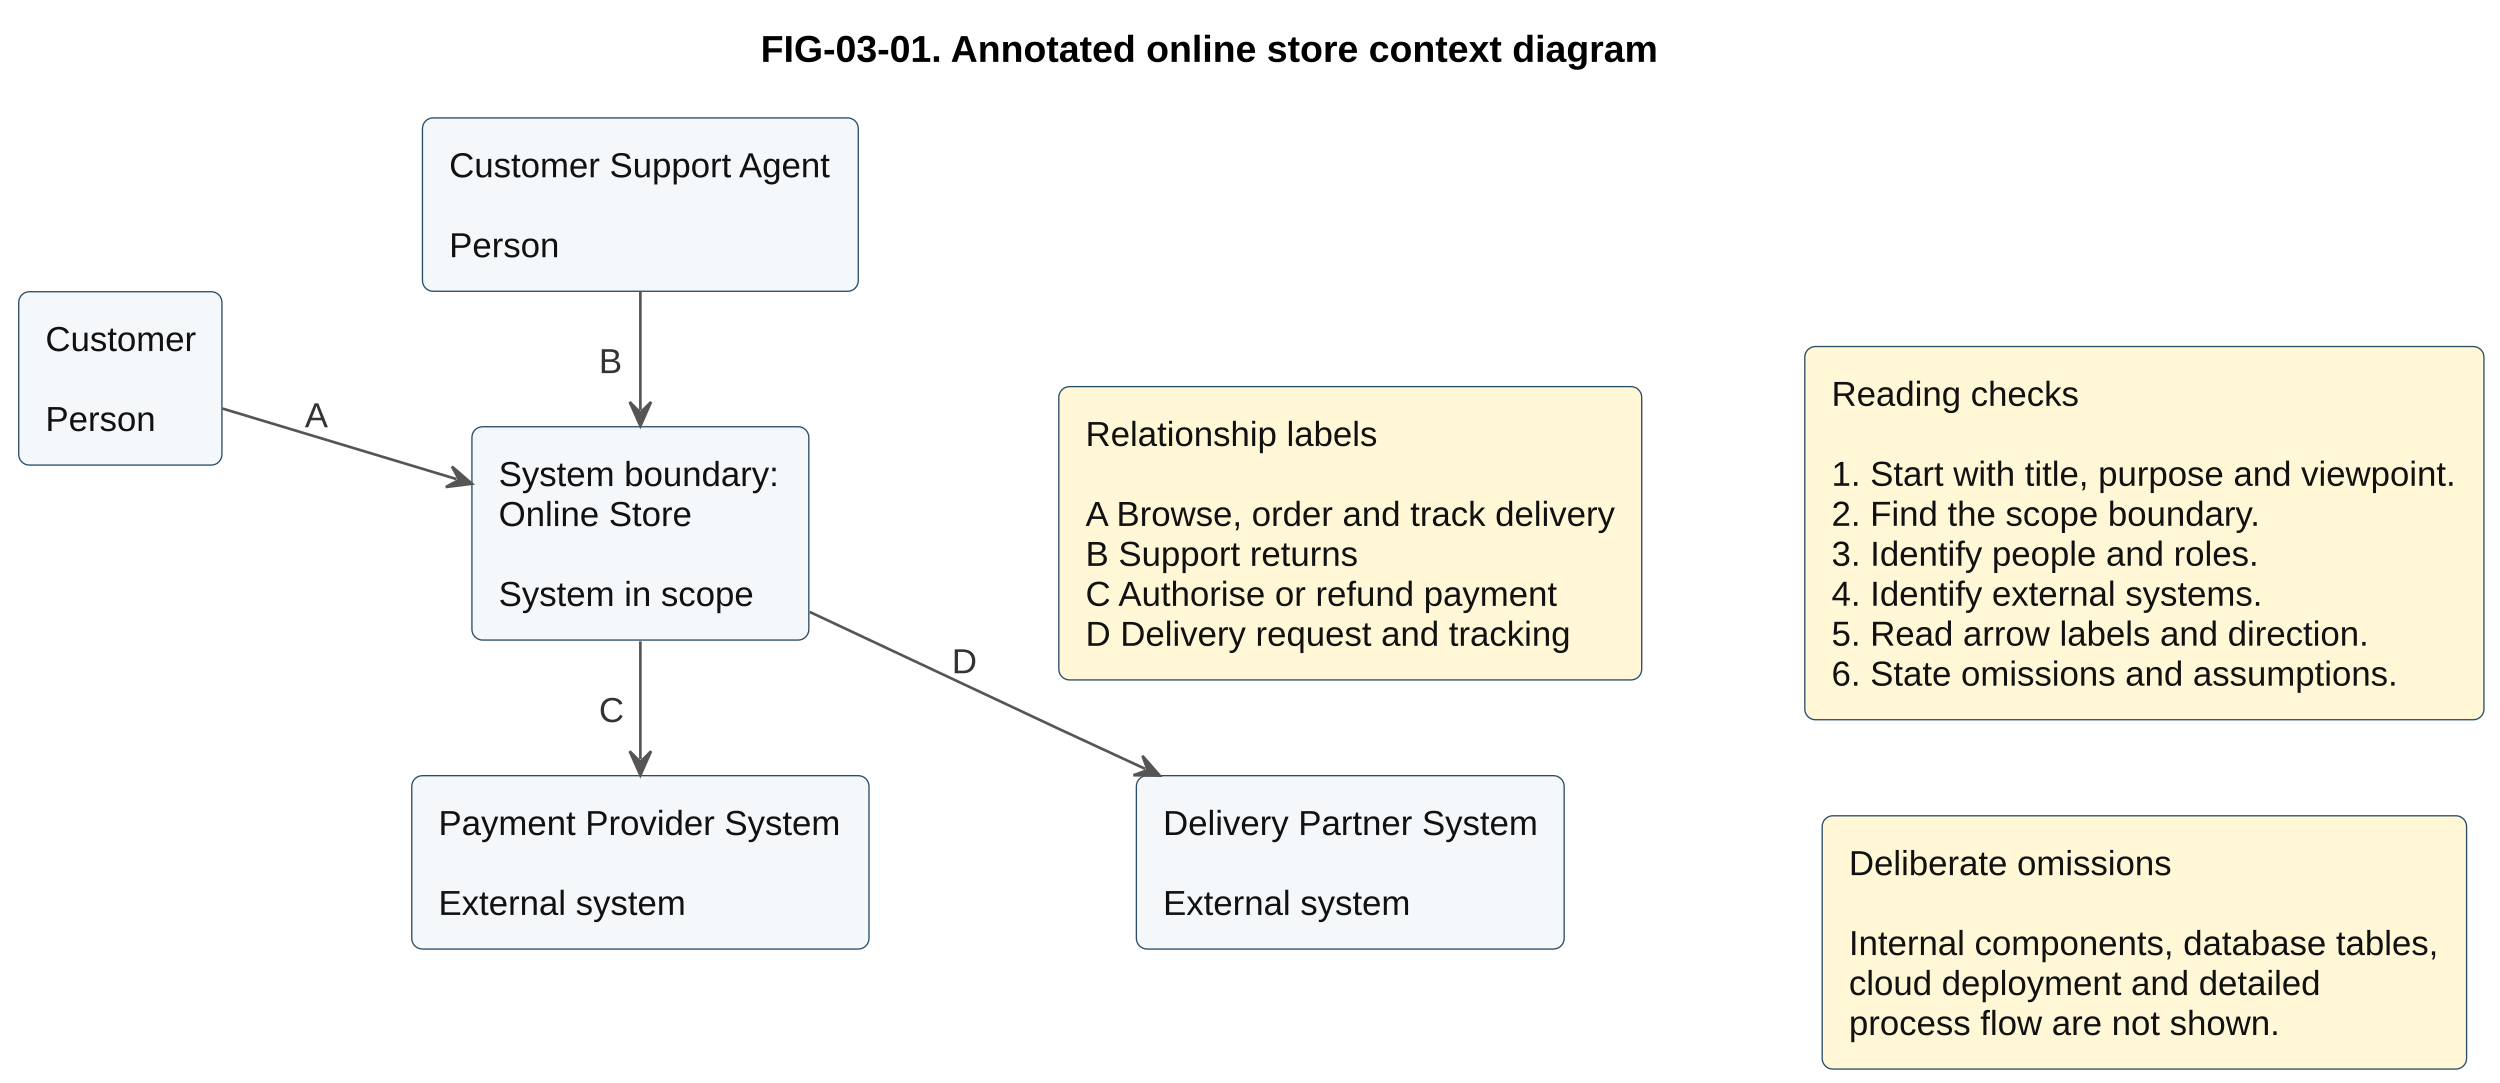
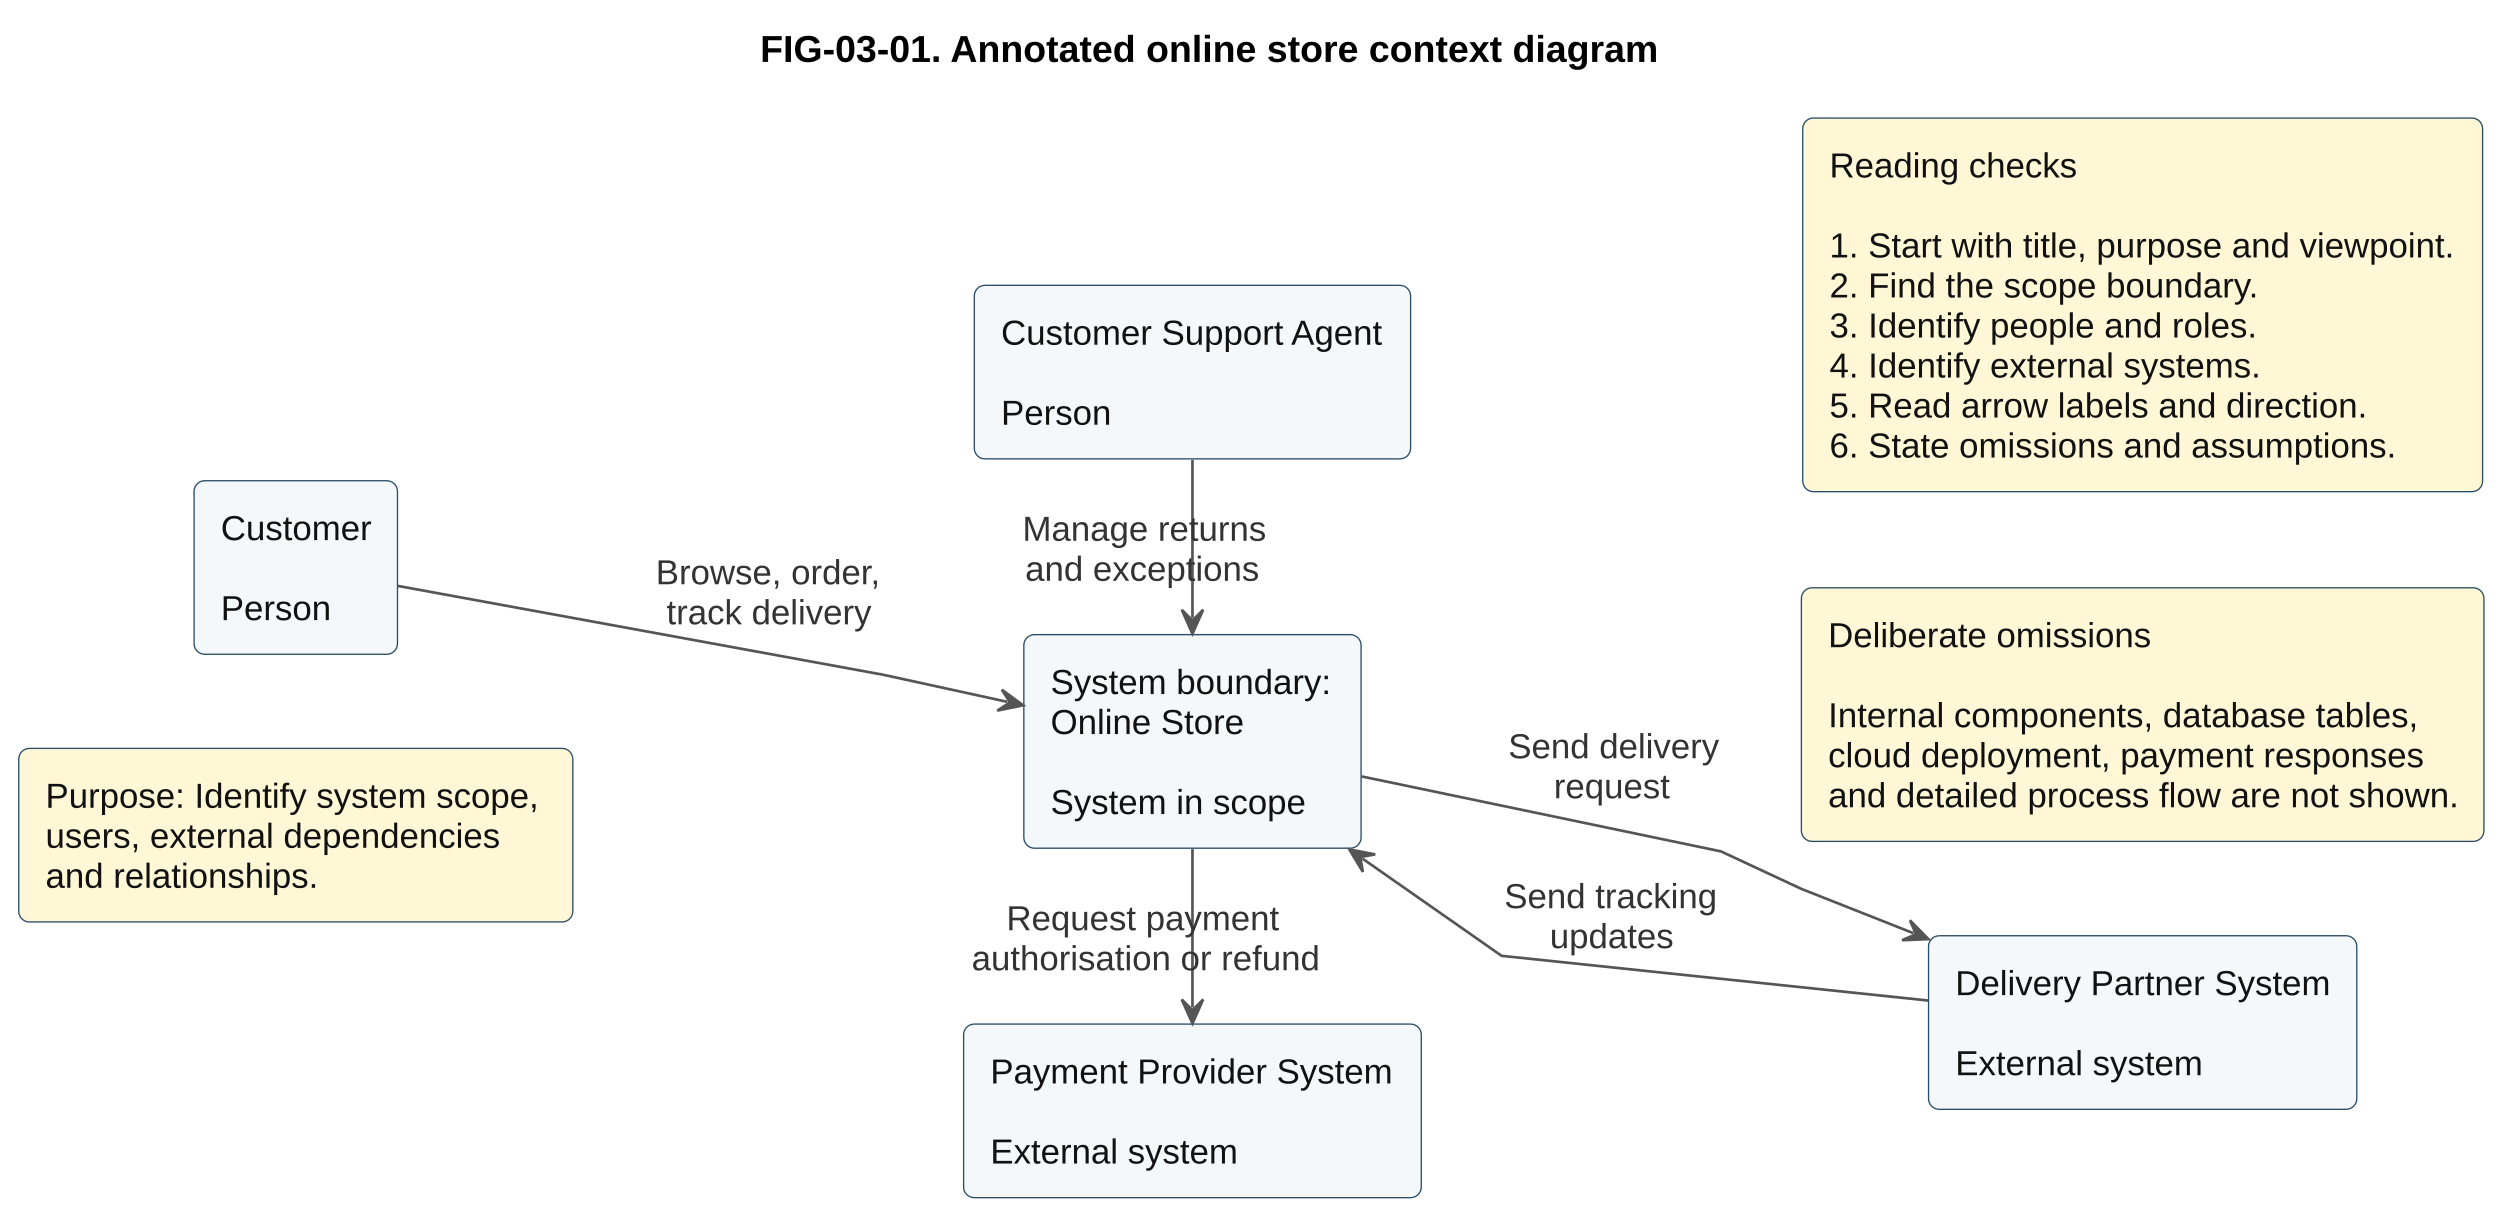
- <svg xmlns="http://www.w3.org/2000/svg" contentStyleType="text/css" height="405px" preserveAspectRatio="none" style="width:935px;height:405px;background:#FFFFFF;" version="1.1" viewBox="0 0 935 405" width="935px" zoomAndPan="magnify">
+ <svg xmlns="http://www.w3.org/2000/svg" contentStyleType="text/css" height="453px" preserveAspectRatio="none" style="width:934px;height:453px;background:#FFFFFF;" version="1.1" viewBox="0 0 934 453" width="934px" zoomAndPan="magnify">
  <defs />
  <g>
-     <text fill="#000000" font-family="Arial" font-size="14" font-weight="bold" lengthAdjust="spacing" textLength="352" x="284.5" y="23.132">FIG-03-01. Annotated online store context diagram</text>
+     <text fill="#000000" font-family="Arial" font-size="14" font-weight="bold" lengthAdjust="spacing" textLength="352" x="284" y="23.132">FIG-03-01. Annotated online store context diagram</text>
    <g id="elem_customer">
-       <rect fill="#F4F8FB" height="64.846" rx="4" ry="4" style="stroke:#2B4D66;stroke-width:0.5;" width="76" x="7" y="109.099" />
-       <text fill="#111111" font-family="Arial" font-size="13" lengthAdjust="spacing" textLength="56" x="17" y="131.292">Customer</text>
-       <text fill="#111111" font-family="Arial" font-size="13" lengthAdjust="spacing" textLength="4" x="17" y="146.241"> </text>
-       <text fill="#111111" font-family="Arial" font-size="13" lengthAdjust="spacing" textLength="41" x="17" y="161.19">Person</text>
+       <rect fill="#F4F8FB" height="64.846" rx="4" ry="4" style="stroke:#2B4D66;stroke-width:0.5;" width="76" x="72.5" y="179.599" />
+       <text fill="#111111" font-family="Arial" font-size="13" lengthAdjust="spacing" textLength="56" x="82.5" y="201.792">Customer</text>
+       <text fill="#111111" font-family="Arial" font-size="13" lengthAdjust="spacing" textLength="4" x="82.5" y="216.741"> </text>
+       <text fill="#111111" font-family="Arial" font-size="13" lengthAdjust="spacing" textLength="41" x="82.5" y="231.69">Person</text>
    </g>
    <g id="elem_support">
-       <rect fill="#F4F8FB" height="64.846" rx="4" ry="4" style="stroke:#2B4D66;stroke-width:0.5;" width="163" x="158" y="44.099" />
-       <text fill="#111111" font-family="Arial" font-size="13" lengthAdjust="spacing" textLength="143" x="168" y="66.293">Customer Support Agent</text>
-       <text fill="#111111" font-family="Arial" font-size="13" lengthAdjust="spacing" textLength="4" x="168" y="81.241"> </text>
-       <text fill="#111111" font-family="Arial" font-size="13" lengthAdjust="spacing" textLength="41" x="168" y="96.19">Person</text>
+       <rect fill="#F4F8FB" height="64.846" rx="4" ry="4" style="stroke:#2B4D66;stroke-width:0.5;" width="163" x="364" y="106.599" />
+       <text fill="#111111" font-family="Arial" font-size="13" lengthAdjust="spacing" textLength="143" x="374" y="128.792">Customer Support Agent</text>
+       <text fill="#111111" font-family="Arial" font-size="13" lengthAdjust="spacing" textLength="4" x="374" y="143.741"> </text>
+       <text fill="#111111" font-family="Arial" font-size="13" lengthAdjust="spacing" textLength="41" x="374" y="158.69">Person</text>
+     </g>
+     <g id="elem_purpose">
+       <rect fill="#FFF7D6" height="64.846" rx="4" ry="4" style="stroke:#2B4D66;stroke-width:0.5;" width="207" x="7" y="279.599" />
+       <text fill="#111111" font-family="Arial" font-size="13" lengthAdjust="spacing" textLength="187" x="17" y="301.793">Purpose: Identify system scope,</text>
+       <text fill="#111111" font-family="Arial" font-size="13" lengthAdjust="spacing" textLength="170" x="17" y="316.741">users, external dependencies</text>
+       <text fill="#111111" font-family="Arial" font-size="13" lengthAdjust="spacing" textLength="102" x="17" y="331.69">and relationships.</text>
    </g>
    <g id="elem_store">
-       <rect fill="#F4F8FB" height="79.795" rx="4" ry="4" style="stroke:#2B4D66;stroke-width:0.5;" width="126" x="176.5" y="159.599" />
-       <text fill="#111111" font-family="Arial" font-size="13" lengthAdjust="spacing" textLength="106" x="186.5" y="181.792">System boundary:</text>
-       <text fill="#111111" font-family="Arial" font-size="13" lengthAdjust="spacing" textLength="72" x="186.5" y="196.741">Online Store</text>
-       <text fill="#111111" font-family="Arial" font-size="13" lengthAdjust="spacing" textLength="4" x="186.5" y="211.69"> </text>
-       <text fill="#111111" font-family="Arial" font-size="13" lengthAdjust="spacing" textLength="98" x="186.5" y="226.639">System in scope</text>
+       <rect fill="#F4F8FB" height="79.795" rx="4" ry="4" style="stroke:#2B4D66;stroke-width:0.5;" width="126" x="382.5" y="237.099" />
+       <text fill="#111111" font-family="Arial" font-size="13" lengthAdjust="spacing" textLength="106" x="392.5" y="259.293">System boundary:</text>
+       <text fill="#111111" font-family="Arial" font-size="13" lengthAdjust="spacing" textLength="72" x="392.5" y="274.241">Online Store</text>
+       <text fill="#111111" font-family="Arial" font-size="13" lengthAdjust="spacing" textLength="4" x="392.5" y="289.19"> </text>
+       <text fill="#111111" font-family="Arial" font-size="13" lengthAdjust="spacing" textLength="98" x="392.5" y="304.139">System in scope</text>
    </g>
    <g id="elem_payment">
-       <rect fill="#F4F8FB" height="64.846" rx="4" ry="4" style="stroke:#2B4D66;stroke-width:0.5;" width="171" x="154" y="290.099" />
-       <text fill="#111111" font-family="Arial" font-size="13" lengthAdjust="spacing" textLength="151" x="164" y="312.293">Payment Provider System</text>
-       <text fill="#111111" font-family="Arial" font-size="13" lengthAdjust="spacing" textLength="4" x="164" y="327.241"> </text>
-       <text fill="#111111" font-family="Arial" font-size="13" lengthAdjust="spacing" textLength="95" x="164" y="342.19">External system</text>
+       <rect fill="#F4F8FB" height="64.846" rx="4" ry="4" style="stroke:#2B4D66;stroke-width:0.5;" width="171" x="360" y="382.599" />
+       <text fill="#111111" font-family="Arial" font-size="13" lengthAdjust="spacing" textLength="151" x="370" y="404.793">Payment Provider System</text>
+       <text fill="#111111" font-family="Arial" font-size="13" lengthAdjust="spacing" textLength="4" x="370" y="419.741"> </text>
+       <text fill="#111111" font-family="Arial" font-size="13" lengthAdjust="spacing" textLength="95" x="370" y="434.69">External system</text>
    </g>
    <g id="elem_delivery">
-       <rect fill="#F4F8FB" height="64.846" rx="4" ry="4" style="stroke:#2B4D66;stroke-width:0.5;" width="160" x="425" y="290.099" />
-       <text fill="#111111" font-family="Arial" font-size="13" lengthAdjust="spacing" textLength="140" x="435" y="312.293">Delivery Partner System</text>
-       <text fill="#111111" font-family="Arial" font-size="13" lengthAdjust="spacing" textLength="4" x="435" y="327.241"> </text>
-       <text fill="#111111" font-family="Arial" font-size="13" lengthAdjust="spacing" textLength="95" x="435" y="342.19">External system</text>
-     </g>
-     <g id="elem_relationships">
-       <rect fill="#FFF7D6" height="109.692" rx="4" ry="4" style="stroke:#2B4D66;stroke-width:0.5;" width="218" x="396" y="144.599" />
-       <text fill="#111111" font-family="Arial" font-size="13" lengthAdjust="spacing" textLength="109" x="406" y="166.792">Relationship labels</text>
-       <text fill="#111111" font-family="Arial" font-size="13" lengthAdjust="spacing" textLength="4" x="406" y="181.741"> </text>
-       <text fill="#111111" font-family="Arial" font-size="13" lengthAdjust="spacing" textLength="198" x="406" y="196.69">A Browse, order and track delivery</text>
-       <text fill="#111111" font-family="Arial" font-size="13" lengthAdjust="spacing" textLength="102" x="406" y="211.639">B Support returns</text>
-       <text fill="#111111" font-family="Arial" font-size="13" lengthAdjust="spacing" textLength="176" x="406" y="226.587">C Authorise or refund payment</text>
-       <text fill="#111111" font-family="Arial" font-size="13" lengthAdjust="spacing" textLength="180" x="406" y="241.536">D Delivery request and tracking</text>
+       <rect fill="#F4F8FB" height="64.846" rx="4" ry="4" style="stroke:#2B4D66;stroke-width:0.5;" width="160" x="720.5" y="349.599" />
+       <text fill="#111111" font-family="Arial" font-size="13" lengthAdjust="spacing" textLength="140" x="730.5" y="371.793">Delivery Partner System</text>
+       <text fill="#111111" font-family="Arial" font-size="13" lengthAdjust="spacing" textLength="4" x="730.5" y="386.741"> </text>
+       <text fill="#111111" font-family="Arial" font-size="13" lengthAdjust="spacing" textLength="95" x="730.5" y="401.69">External system</text>
    </g>
    <g id="elem_checks">
-       <rect fill="#FFF7D6" height="139.59" rx="4" ry="4" style="stroke:#2B4D66;stroke-width:0.5;" width="254" x="675" y="129.599" />
-       <text fill="#111111" font-family="Arial" font-size="13" lengthAdjust="spacing" textLength="93" x="685" y="151.792">Reading checks</text>
-       <text fill="#111111" font-family="Arial" font-size="13" lengthAdjust="spacing" textLength="4" x="685" y="166.741"> </text>
-       <text fill="#111111" font-family="Arial" font-size="13" lengthAdjust="spacing" textLength="234" x="685" y="181.69">1. Start with title, purpose and viewpoint.</text>
-       <text fill="#111111" font-family="Arial" font-size="13" lengthAdjust="spacing" textLength="162" x="685" y="196.639">2. Find the scope boundary.</text>
-       <text fill="#111111" font-family="Arial" font-size="13" lengthAdjust="spacing" textLength="159" x="685" y="211.587">3. Identify people and roles.</text>
-       <text fill="#111111" font-family="Arial" font-size="13" lengthAdjust="spacing" textLength="164" x="685" y="226.536">4. Identify external systems.</text>
-       <text fill="#111111" font-family="Arial" font-size="13" lengthAdjust="spacing" textLength="200" x="685" y="241.485">5. Read arrow labels and direction.</text>
-       <text fill="#111111" font-family="Arial" font-size="13" lengthAdjust="spacing" textLength="216" x="685" y="256.434">6. State omissions and assumptions.</text>
+       <rect fill="#FFF7D6" height="139.59" rx="4" ry="4" style="stroke:#2B4D66;stroke-width:0.5;" width="254" x="673.5" y="44.099" />
+       <text fill="#111111" font-family="Arial" font-size="13" lengthAdjust="spacing" textLength="93" x="683.5" y="66.293">Reading checks</text>
+       <text fill="#111111" font-family="Arial" font-size="13" lengthAdjust="spacing" textLength="4" x="683.5" y="81.241"> </text>
+       <text fill="#111111" font-family="Arial" font-size="13" lengthAdjust="spacing" textLength="234" x="683.5" y="96.19">1. Start with title, purpose and viewpoint.</text>
+       <text fill="#111111" font-family="Arial" font-size="13" lengthAdjust="spacing" textLength="162" x="683.5" y="111.139">2. Find the scope boundary.</text>
+       <text fill="#111111" font-family="Arial" font-size="13" lengthAdjust="spacing" textLength="159" x="683.5" y="126.087">3. Identify people and roles.</text>
+       <text fill="#111111" font-family="Arial" font-size="13" lengthAdjust="spacing" textLength="164" x="683.5" y="141.036">4. Identify external systems.</text>
+       <text fill="#111111" font-family="Arial" font-size="13" lengthAdjust="spacing" textLength="200" x="683.5" y="155.985">5. Read arrow labels and direction.</text>
+       <text fill="#111111" font-family="Arial" font-size="13" lengthAdjust="spacing" textLength="216" x="683.5" y="170.934">6. State omissions and assumptions.</text>
    </g>
    <g id="elem_omissions">
-       <rect fill="#FFF7D6" height="94.744" rx="4" ry="4" style="stroke:#2B4D66;stroke-width:0.5;" width="241" x="681.5" y="305.099" />
-       <text fill="#111111" font-family="Arial" font-size="13" lengthAdjust="spacing" textLength="121" x="691.5" y="327.293">Deliberate omissions</text>
-       <text fill="#111111" font-family="Arial" font-size="13" lengthAdjust="spacing" textLength="4" x="691.5" y="342.241"> </text>
-       <text fill="#111111" font-family="Arial" font-size="13" lengthAdjust="spacing" textLength="221" x="691.5" y="357.19">Internal components, database tables,</text>
-       <text fill="#111111" font-family="Arial" font-size="13" lengthAdjust="spacing" textLength="176" x="691.5" y="372.139">cloud deployment and detailed</text>
-       <text fill="#111111" font-family="Arial" font-size="13" lengthAdjust="spacing" textLength="161" x="691.5" y="387.087">process flow are not shown.</text>
+       <rect fill="#FFF7D6" height="94.744" rx="4" ry="4" style="stroke:#2B4D66;stroke-width:0.5;" width="255" x="673" y="219.599" />
+       <text fill="#111111" font-family="Arial" font-size="13" lengthAdjust="spacing" textLength="121" x="683" y="241.792">Deliberate omissions</text>
+       <text fill="#111111" font-family="Arial" font-size="13" lengthAdjust="spacing" textLength="4" x="683" y="256.741"> </text>
+       <text fill="#111111" font-family="Arial" font-size="13" lengthAdjust="spacing" textLength="221" x="683" y="271.69">Internal components, database tables,</text>
+       <text fill="#111111" font-family="Arial" font-size="13" lengthAdjust="spacing" textLength="224" x="683" y="286.639">cloud deployment, payment responses</text>
+       <text fill="#111111" font-family="Arial" font-size="13" lengthAdjust="spacing" textLength="235" x="683" y="301.587">and detailed process flow are not shown.</text>
    </g>
    <g id="link_customer_store">
-       <path d="M83.12,152.779 C109.56,160.749 139.965,169.907 170.755,179.187 " fill="none" id="customer-to-store-1" style="stroke:#555555;stroke-width:1.0;" />
-       <polygon fill="#555555" points="176.5,180.919,169.037,174.492,171.713,179.476,166.729,182.151,176.5,180.919" style="stroke:#555555;stroke-width:1.0;" />
-       <text fill="#333333" font-family="Arial" font-size="13" lengthAdjust="spacing" textLength="9" x="114" y="159.792">A</text>
+       <path d="M148.57,218.889 C210.9,230.299 330,252.099 330,252.099 C330,252.099 349.508,256.359 376.358,262.219 " fill="none" id="customer-to-store-1" style="stroke:#555555;stroke-width:1.0;" />
+       <polygon fill="#555555" points="382.22,263.499,374.28,257.672,377.335,262.433,372.574,265.488,382.22,263.499" style="stroke:#555555;stroke-width:1.0;" />
+       <text fill="#333333" font-family="Arial" font-size="13" lengthAdjust="spacing" textLength="84" x="245" y="218.292">Browse, order,</text>
+       <text fill="#333333" font-family="Arial" font-size="13" lengthAdjust="spacing" textLength="76" x="249" y="233.241">track delivery</text>
    </g>
    <g id="link_store_payment">
-       <path d="M239.5,239.869 C239.5,256.099 239.5,268.589 239.5,283.959 " fill="none" id="store-to-payment-1" style="stroke:#555555;stroke-width:1.0;" />
-       <polygon fill="#555555" points="239.5,289.959,243.5,280.959,239.5,284.959,235.5,280.959,239.5,289.959" style="stroke:#555555;stroke-width:1.0;" />
-       <text fill="#333333" font-family="Arial" font-size="13" lengthAdjust="spacing" textLength="9" x="224" y="270.043">C</text>
+       <path d="M445.5,317.209 C445.5,337.919 445.5,356.869 445.5,376.399 " fill="none" id="store-to-payment-1" style="stroke:#555555;stroke-width:1.0;" />
+       <polygon fill="#555555" points="445.5,382.399,449.5,373.399,445.5,377.399,441.5,373.399,445.5,382.399" style="stroke:#555555;stroke-width:1.0;" />
+       <text fill="#333333" font-family="Arial" font-size="13" lengthAdjust="spacing" textLength="102" x="376" y="347.543">Request payment</text>
+       <text fill="#333333" font-family="Arial" font-size="13" lengthAdjust="spacing" textLength="128" x="363" y="362.491">authorisation or refund</text>
    </g>
    <g id="link_support_store">
-       <path d="M239.5,109.179 C239.5,124.559 239.5,137.069 239.5,153.329 " fill="none" id="support-to-store" style="stroke:#555555;stroke-width:1.0;" />
-       <polygon fill="#555555" points="239.5,159.329,243.5,150.329,239.5,154.329,235.5,150.329,239.5,159.329" style="stroke:#555555;stroke-width:1.0;" />
-       <text fill="#333333" font-family="Arial" font-size="13" lengthAdjust="spacing" textLength="9" x="224" y="139.542">B</text>
+       <path d="M445.5,171.779 C445.5,191.249 445.5,210.129 445.5,230.809 " fill="none" id="support-to-store" style="stroke:#555555;stroke-width:1.0;" />
+       <polygon fill="#555555" points="445.5,236.809,449.5,227.809,445.5,231.809,441.5,227.809,445.5,236.809" style="stroke:#555555;stroke-width:1.0;" />
+       <text fill="#333333" font-family="Arial" font-size="13" lengthAdjust="spacing" textLength="90" x="382" y="202.042">Manage returns</text>
+       <text fill="#333333" font-family="Arial" font-size="13" lengthAdjust="spacing" textLength="88" x="383" y="216.991">and exceptions</text>
    </g>
    <g id="link_store_delivery">
-       <path d="M302.85,228.869 C346.11,249.179 396,272.599 396,272.599 C396,272.599 407.706,278.017 428.326,287.567 " fill="none" id="store-to-delivery" style="stroke:#555555;stroke-width:1.0;" />
-       <polygon fill="#555555" points="433.77,290.089,427.284,282.677,429.233,287.987,423.922,289.936,433.77,290.089" style="stroke:#555555;stroke-width:1.0;" />
-       <text fill="#333333" font-family="Arial" font-size="13" lengthAdjust="spacing" textLength="9" x="356" y="251.792">D</text>
+       <path d="M508.67,290.069 C566.24,302.079 643,318.099 643,318.099 C643,318.099 673,332.099 673,332.099 C673,332.099 689.31,338.543 714.88,348.652 " fill="none" id="store-to-delivery" style="stroke:#555555;stroke-width:1.0;" />
+       <polygon fill="#555555" points="720.46,350.859,713.561,343.83,715.81,349.02,710.62,351.269,720.46,350.859" style="stroke:#555555;stroke-width:1.0;" />
+       <text fill="#333333" font-family="Arial" font-size="13" lengthAdjust="spacing" textLength="77" x="563.5" y="283.293">Send delivery</text>
+       <text fill="#333333" font-family="Arial" font-size="13" lengthAdjust="spacing" textLength="43" x="580.5" y="298.241">request</text>
+     </g>
+     <g id="link_store_delivery">
+       <path d="M509.008,320.766 C537.518,340.696 561,357.099 561,357.099 C561,357.099 650.99,366.529 720.41,373.809 " fill="none" id="store-backto-delivery" style="stroke:#555555;stroke-width:1.0;" />
+       <polygon fill="#555555" points="504.09,317.329,509.175,325.764,508.188,320.193,513.758,319.207,504.09,317.329" style="stroke:#555555;stroke-width:1.0;" />
+       <text fill="#333333" font-family="Arial" font-size="13" lengthAdjust="spacing" textLength="80" x="562" y="339.293">Send tracking</text>
+       <text fill="#333333" font-family="Arial" font-size="13" lengthAdjust="spacing" textLength="46" x="579" y="354.241">updates</text>
    </g>
  </g>
</svg>
